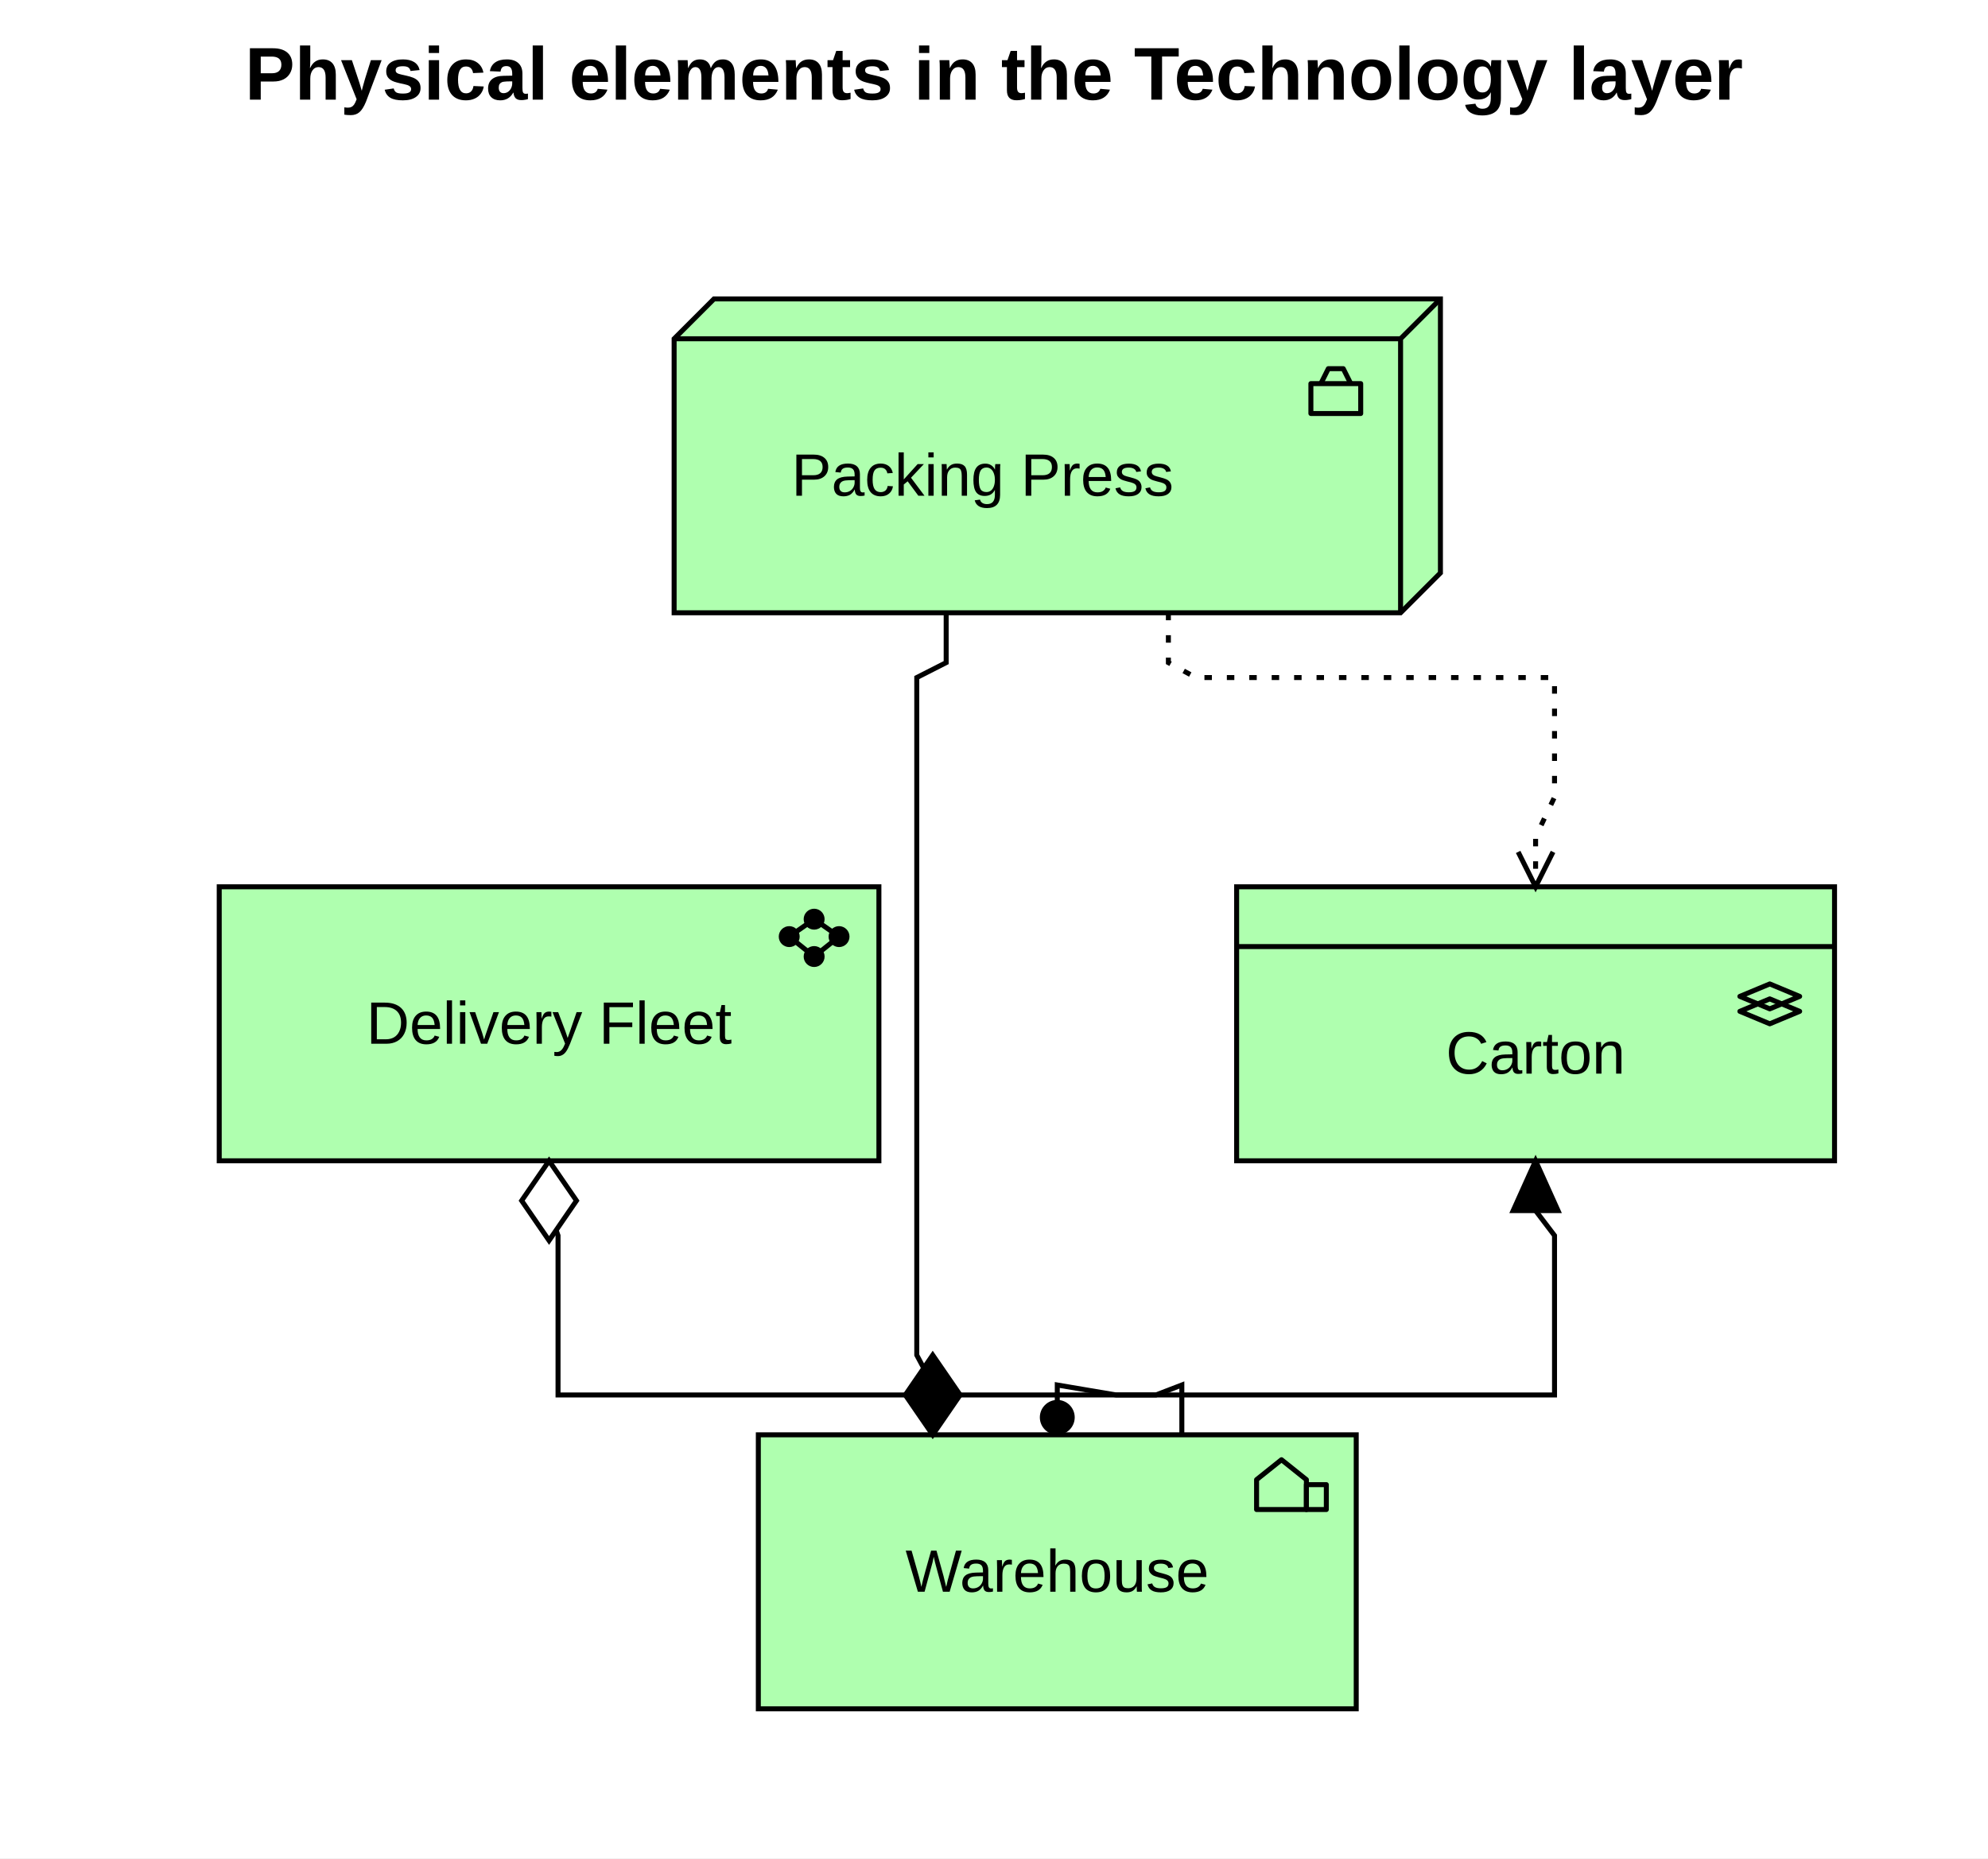
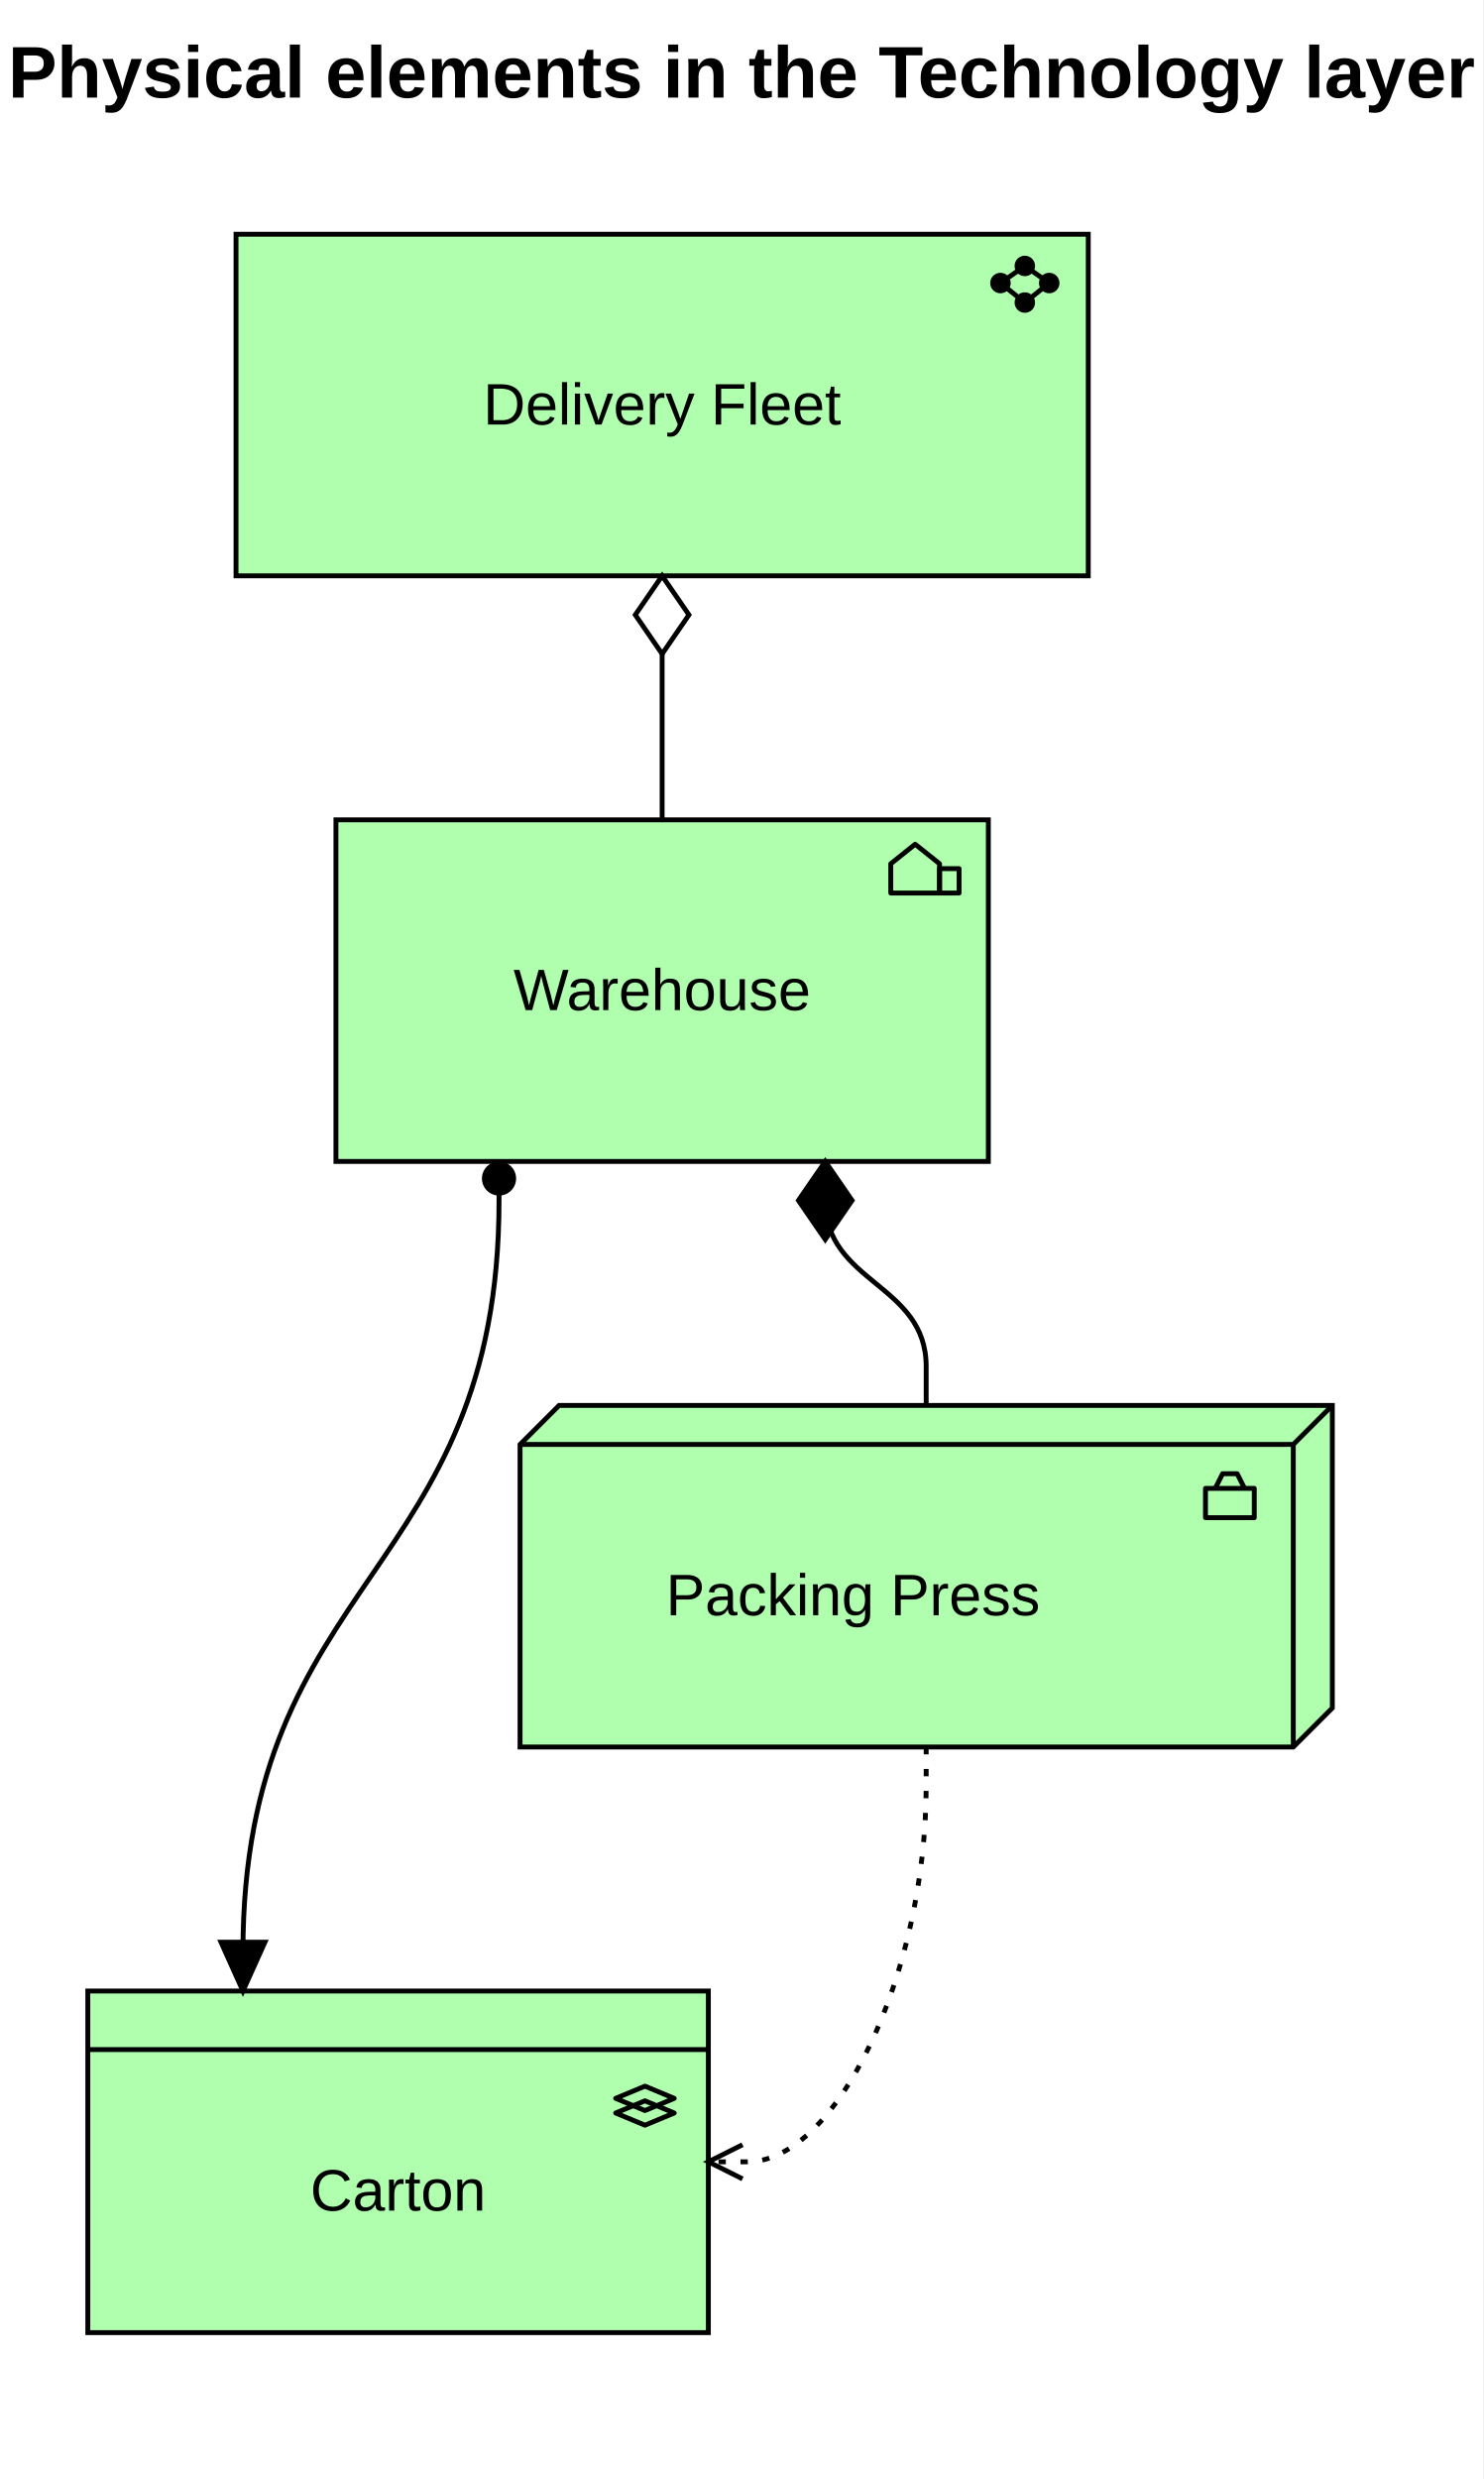
- <svg xmlns="http://www.w3.org/2000/svg" width="399" height="373" viewBox="0 0 399 373" font-family="Arial, Helvetica, sans-serif" font-size="12">
-   <rect x="0" y="0" width="399" height="373" fill="#ffffff" />
-   <text x="199.5" y="20" text-anchor="middle" font-size="15" font-weight="bold">Physical elements in the Technology layer</text>
+ <svg xmlns="http://www.w3.org/2000/svg" width="304" height="508" viewBox="0 0 304 508" font-family="Arial, Helvetica, sans-serif" font-size="12">
+   <rect x="0" y="0" width="304" height="508" fill="#ffffff" />
+   <text x="152" y="20" text-anchor="middle" font-size="15" font-weight="bold">Physical elements in the Technology layer</text>
  <g transform="translate(10,40)">
    <g class="element equipment" data-id="press">
-       <path fill="#AFFFAF" stroke="#000000" stroke-width="1" d="M125.3,28 L133.3,20 H279.1 V75 L271.1,83 H125.3 Z" />
-       <path fill="none" stroke="#000000" stroke-width="1" d="M125.3,28 H271.1 V83 M271.1,28 L279.1,20" />
+       <path fill="#AFFFAF" stroke="#000000" stroke-width="1" d="M96.6,256 L104.6,248 H263.1 V310 L255.1,318 H96.6 Z" />
+       <path fill="none" stroke="#000000" stroke-width="1" d="M96.6,256 H255.1 V318 M255.1,256 L263.1,248" />
      <g stroke="#000" stroke-width="1" stroke-linejoin="round" fill="none">
-         <rect x="253.1" y="37" width="10" height="6" />
-         <path d="M255.1,37 L256.6,34 H259.6 L261.1,37" />
+         <rect x="237.1" y="265" width="10" height="6" />
+         <path d="M239.1,265 L240.6,262 H243.6 L245.1,265" />
      </g>
-       <text x="187.2" y="59.5" text-anchor="middle">Packing Press</text>
+       <text x="164.85" y="291" text-anchor="middle">Packing Press</text>
    </g>
    <g class="element facility" data-id="warehouse">
-       <rect fill="#AFFFAF" stroke="#000000" stroke-width="1" x="142.2" y="248" width="120" height="55" rx="0" ry="0" />
+       <rect fill="#AFFFAF" stroke="#000000" stroke-width="1" x="58.86" y="128" width="133.73" height="70" rx="0" ry="0" />
      <g stroke="#000" stroke-width="1" stroke-linejoin="round" fill="none">
-         <path d="M242.2,263 V257 L247.2,253 L252.2,257 V263 Z" />
-         <rect x="252.2" y="258" width="4" height="5" />
+         <path d="M172.59,143 V137 L177.59,133 L182.59,137 V143 Z" />
+         <rect x="182.59" y="138" width="4" height="5" />
      </g>
-       <text x="202.2" y="279.5" text-anchor="middle">Warehouse</text>
+       <text x="125.72" y="167" text-anchor="middle">Warehouse</text>
    </g>
    <g class="element distribution-network" data-id="fleet">
-       <rect fill="#AFFFAF" stroke="#000000" stroke-width="1" x="34" y="138" width="132.4" height="55" rx="0" ry="0" />
+       <rect fill="#AFFFAF" stroke="#000000" stroke-width="1" x="38.38" y="8" width="174.69" height="70" rx="0" ry="0" />
      <g stroke="#000" stroke-width="1" stroke-linejoin="round" fill="none">
-         <circle cx="148.4" cy="148" r="1.6" fill="#000" />
-         <circle cx="153.4" cy="144.5" r="1.6" fill="#000" />
-         <circle cx="158.4" cy="148" r="1.6" fill="#000" />
-         <circle cx="153.4" cy="152" r="1.6" fill="#000" />
-         <path d="M148.4,148 L153.4,144.5 L158.4,148 L153.4,152 Z" />
+         <circle cx="195.07" cy="18" r="1.6" fill="#000" />
+         <circle cx="200.07" cy="14.5" r="1.6" fill="#000" />
+         <circle cx="205.07" cy="18" r="1.6" fill="#000" />
+         <circle cx="200.07" cy="22" r="1.6" fill="#000" />
+         <path d="M195.07,18 L200.07,14.5 L205.07,18 L200.07,22 Z" />
      </g>
-       <text x="100.2" y="169.5" text-anchor="middle">Delivery Fleet</text>
+       <text x="125.72" y="47" text-anchor="middle">Delivery Fleet</text>
    </g>
    <g class="element material" data-id="carton">
-       <rect fill="#AFFFAF" stroke="#000000" stroke-width="1" x="238.2" y="138" width="120" height="55" />
-       <line stroke="#000000" stroke-width="1" x1="238.2" y1="150" x2="358.2" y2="150" />
+       <rect fill="#AFFFAF" stroke="#000000" stroke-width="1" x="8" y="368" width="127.2" height="70" />
+       <line stroke="#000000" stroke-width="1" x1="8" y1="380" x2="135.2" y2="380" />
      <g stroke="#000" stroke-width="1" stroke-linejoin="round" fill="none">
-         <path d="M339.2,163 L345.2,165.5 L351.2,163 L345.2,160.5 Z" />
-         <path d="M339.2,160 L345.2,162.5 L351.2,160 L345.2,157.5 Z" />
+         <path d="M116.2,393 L122.2,395.5 L128.2,393 L122.2,390.5 Z" />
+         <path d="M116.2,390 L122.2,392.5 L128.2,390 L122.2,387.5 Z" />
      </g>
-       <text x="298.2" y="175.5" text-anchor="middle">Carton</text>
+       <text x="71.6" y="413" text-anchor="middle">Carton</text>
    </g>
    <g class="relationship composition" data-source="warehouse" data-target="press">
-       <path d="M177.2,248L177.2,238L174,232L174,96L179.9,93L179.9,83" fill="none" stroke="#000" stroke-width="1" />
-       <path d="M177.2,248 L171.7,240 L177.2,232 L182.7,240 Z" fill="#000" stroke="#000" stroke-width="1" />
+       <path d="M159.156,198L159.156,206C159.156,223 179.848,223 179.848,240L179.848,248" fill="none" stroke="#000" stroke-width="1" />
+       <path d="M159.16,198 L164.66,206 L159.16,214 L153.66,206 Z" fill="#000" stroke="#000" stroke-width="1" />
    </g>
    <g class="relationship assignment" data-source="warehouse" data-target="carton">
-       <path d="M202.2,248L202.2,238L214,240L302,240L302,208L298.2,203L298.2,193" fill="none" stroke="#000" stroke-width="1" />
-       <circle cx="202.2" cy="244.5" r="3.5" fill="#000" />
-       <path d="M298.2,193 L302.7,203 L293.7,203 Z" fill="#000" stroke="#000" stroke-width="1" />
+       <path d="M92.292,198L92.292,206C92.292,283 39.8,283 39.8,360L39.8,368" fill="none" stroke="#000" stroke-width="1" />
+       <circle cx="92.29" cy="201.5" r="3.5" fill="#000" />
+       <path d="M39.8,368 L35.3,358 L44.3,358 Z" fill="#000" stroke="#000" stroke-width="1" />
    </g>
    <g class="relationship aggregation" data-source="fleet" data-target="warehouse">
-       <path d="M100.2,193L100.2,203L102,208L102,240L222,240L227.2,238L227.2,248" fill="none" stroke="#000" stroke-width="1" />
-       <path d="M100.2,193 L105.7,201 L100.2,209 L94.7,201 Z" fill="#fff" stroke="#000" stroke-width="1" />
+       <path d="M125.724,78L125.724,86L125.724,128" fill="none" stroke="#000" stroke-width="1" />
+       <path d="M125.72,78 L131.22,86 L125.72,94 L120.22,86 Z" fill="#fff" stroke="#000" stroke-width="1" />
    </g>
    <g class="relationship access" data-source="press" data-target="carton">
-       <path d="M224.5,83L224.5,93L230,96L302,96L302,120L298.2,128L298.2,138" fill="none" stroke="#000" stroke-width="1" stroke-dasharray="1.5 3" />
-       <path d="M294.7,131 L298.2,138 L301.7,131" fill="none" stroke="#000" stroke-width="1" />
+       <path d="M179.848,318L179.848,326C179.848,364.5 161.524,403 143.2,403L135.2,403" fill="none" stroke="#000" stroke-width="1" stroke-dasharray="1.5 3" />
+       <path d="M142.2,399.5 L135.2,403 L142.2,406.5" fill="none" stroke="#000" stroke-width="1" />
    </g>
  </g>
</svg>
